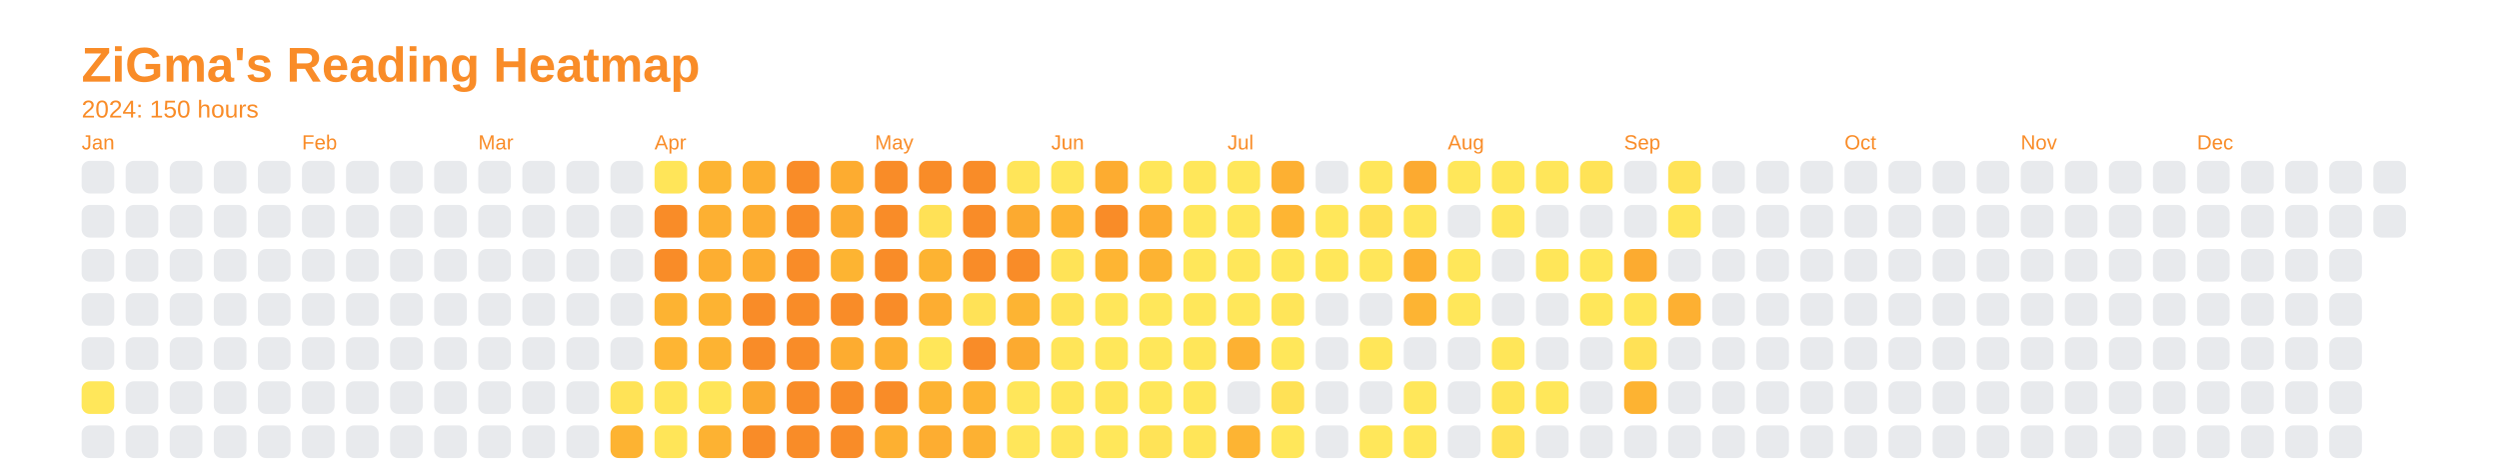
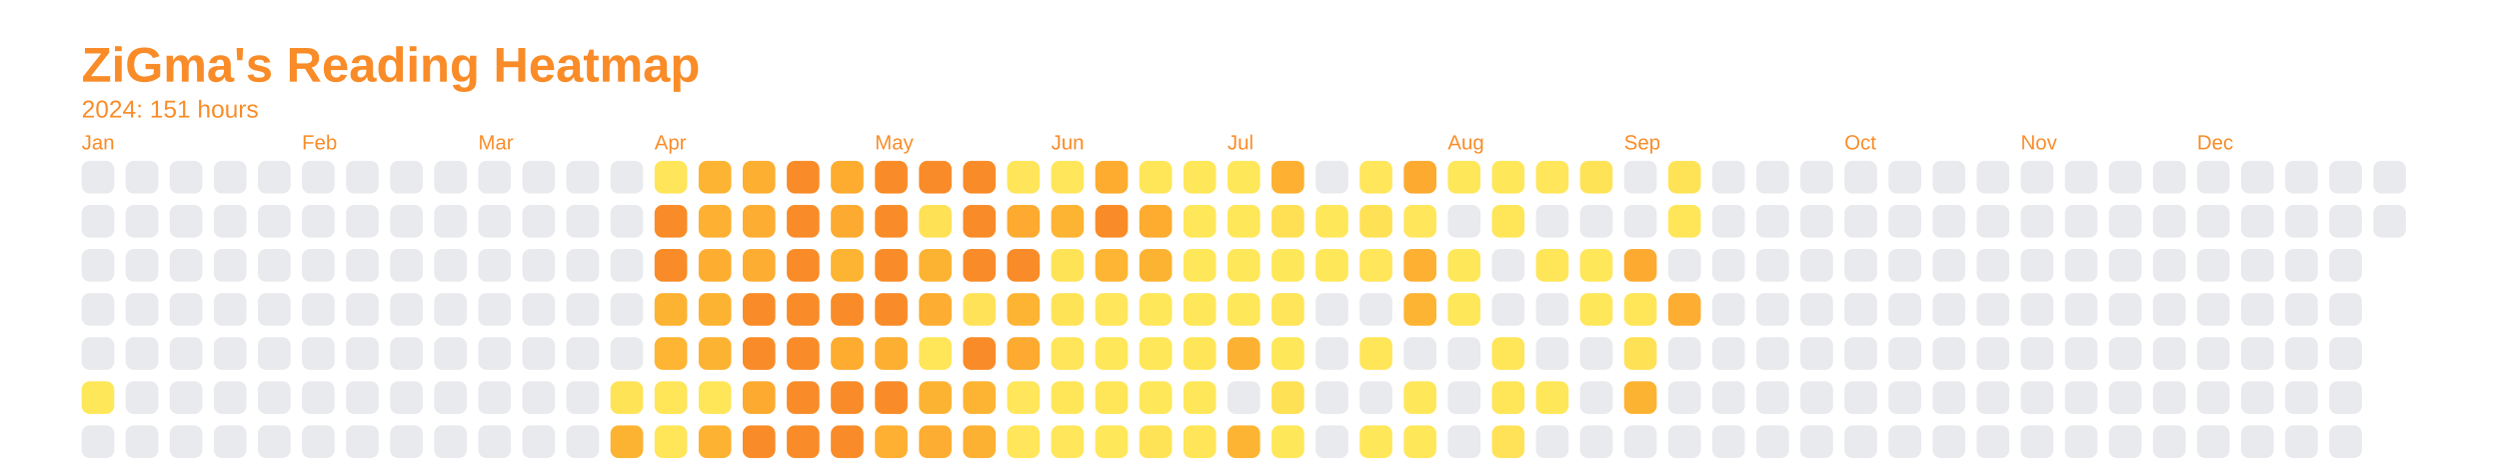
<svg xmlns="http://www.w3.org/2000/svg" baseProfile="full" height="57.5mm" version="1.1" viewBox="0,0,306.2,57.5" width="306.2mm">
  <defs />
  <rect fill="none" height="57.5" width="306.2" x="0" y="0" />
  <text fill="#f98c28" style="font-size:6px; font-family:Arial; font-weight:bold;" x="10" y="10">ZiGma's Reading Heatmap</text>
-   <text fill="#f98c28" style="font-size:3px; font-family:Arial;" x="10" y="14.4">2024: 150 hours</text>
+   <text fill="#f98c28" style="font-size:3px; font-family:Arial;" x="10" y="14.4">2024: 151 hours</text>
  <text fill="#f98c28" style="font-size:2.5px; font-family:Arial" x="10" y="18.3">Jan</text>
  <rect fill="#e8eaed" height="4" rx="1" ry="1" width="4" x="10" y="19.7" />
  <rect fill="#e8eaed" height="4" rx="1" ry="1" width="4" x="10" y="25.1" />
  <rect fill="#e8eaed" height="4" rx="1" ry="1" width="4" x="10" y="30.5" />
  <rect fill="#e8eaed" height="4" rx="1" ry="1" width="4" x="10" y="35.9" />
  <rect fill="#e8eaed" height="4" rx="1" ry="1" width="4" x="10" y="41.3" />
  <rect fill="#ffe75a" height="4" rx="1" ry="1" width="4" x="10" y="46.7" />
  <rect fill="#e8eaed" height="4" rx="1" ry="1" width="4" x="10" y="52.1" />
  <rect fill="#e8eaed" height="4" rx="1" ry="1" width="4" x="15.4" y="19.7" />
  <rect fill="#e8eaed" height="4" rx="1" ry="1" width="4" x="15.4" y="25.1" />
  <rect fill="#e8eaed" height="4" rx="1" ry="1" width="4" x="15.4" y="30.5" />
  <rect fill="#e8eaed" height="4" rx="1" ry="1" width="4" x="15.4" y="35.9" />
  <rect fill="#e8eaed" height="4" rx="1" ry="1" width="4" x="15.4" y="41.3" />
  <rect fill="#e8eaed" height="4" rx="1" ry="1" width="4" x="15.4" y="46.7" />
  <rect fill="#e8eaed" height="4" rx="1" ry="1" width="4" x="15.4" y="52.1" />
  <rect fill="#e8eaed" height="4" rx="1" ry="1" width="4" x="20.8" y="19.7" />
  <rect fill="#e8eaed" height="4" rx="1" ry="1" width="4" x="20.8" y="25.1" />
  <rect fill="#e8eaed" height="4" rx="1" ry="1" width="4" x="20.8" y="30.5" />
  <rect fill="#e8eaed" height="4" rx="1" ry="1" width="4" x="20.8" y="35.9" />
  <rect fill="#e8eaed" height="4" rx="1" ry="1" width="4" x="20.8" y="41.3" />
  <rect fill="#e8eaed" height="4" rx="1" ry="1" width="4" x="20.8" y="46.7" />
  <rect fill="#e8eaed" height="4" rx="1" ry="1" width="4" x="20.8" y="52.1" />
  <rect fill="#e8eaed" height="4" rx="1" ry="1" width="4" x="26.2" y="19.7" />
  <rect fill="#e8eaed" height="4" rx="1" ry="1" width="4" x="26.2" y="25.1" />
  <rect fill="#e8eaed" height="4" rx="1" ry="1" width="4" x="26.2" y="30.5" />
  <rect fill="#e8eaed" height="4" rx="1" ry="1" width="4" x="26.2" y="35.9" />
  <rect fill="#e8eaed" height="4" rx="1" ry="1" width="4" x="26.2" y="41.3" />
  <rect fill="#e8eaed" height="4" rx="1" ry="1" width="4" x="26.2" y="46.7" />
  <rect fill="#e8eaed" height="4" rx="1" ry="1" width="4" x="26.2" y="52.1" />
  <rect fill="#e8eaed" height="4" rx="1" ry="1" width="4" x="31.6" y="19.7" />
  <rect fill="#e8eaed" height="4" rx="1" ry="1" width="4" x="31.6" y="25.1" />
  <rect fill="#e8eaed" height="4" rx="1" ry="1" width="4" x="31.6" y="30.5" />
  <rect fill="#e8eaed" height="4" rx="1" ry="1" width="4" x="31.6" y="35.9" />
  <rect fill="#e8eaed" height="4" rx="1" ry="1" width="4" x="31.6" y="41.3" />
  <rect fill="#e8eaed" height="4" rx="1" ry="1" width="4" x="31.6" y="46.7" />
  <rect fill="#e8eaed" height="4" rx="1" ry="1" width="4" x="31.6" y="52.1" />
  <text fill="#f98c28" style="font-size:2.5px; font-family:Arial" x="37.0" y="18.3">Feb</text>
  <rect fill="#e8eaed" height="4" rx="1" ry="1" width="4" x="37.0" y="19.7" />
  <rect fill="#e8eaed" height="4" rx="1" ry="1" width="4" x="37.0" y="25.1" />
  <rect fill="#e8eaed" height="4" rx="1" ry="1" width="4" x="37.0" y="30.5" />
  <rect fill="#e8eaed" height="4" rx="1" ry="1" width="4" x="37.0" y="35.9" />
  <rect fill="#e8eaed" height="4" rx="1" ry="1" width="4" x="37.0" y="41.3" />
  <rect fill="#e8eaed" height="4" rx="1" ry="1" width="4" x="37.0" y="46.7" />
  <rect fill="#e8eaed" height="4" rx="1" ry="1" width="4" x="37.0" y="52.1" />
  <rect fill="#e8eaed" height="4" rx="1" ry="1" width="4" x="42.4" y="19.7" />
  <rect fill="#e8eaed" height="4" rx="1" ry="1" width="4" x="42.4" y="25.1" />
  <rect fill="#e8eaed" height="4" rx="1" ry="1" width="4" x="42.4" y="30.5" />
  <rect fill="#e8eaed" height="4" rx="1" ry="1" width="4" x="42.4" y="35.9" />
  <rect fill="#e8eaed" height="4" rx="1" ry="1" width="4" x="42.4" y="41.3" />
  <rect fill="#e8eaed" height="4" rx="1" ry="1" width="4" x="42.4" y="46.7" />
  <rect fill="#e8eaed" height="4" rx="1" ry="1" width="4" x="42.4" y="52.1" />
  <rect fill="#e8eaed" height="4" rx="1" ry="1" width="4" x="47.8" y="19.7" />
  <rect fill="#e8eaed" height="4" rx="1" ry="1" width="4" x="47.8" y="25.1" />
  <rect fill="#e8eaed" height="4" rx="1" ry="1" width="4" x="47.8" y="30.5" />
  <rect fill="#e8eaed" height="4" rx="1" ry="1" width="4" x="47.8" y="35.9" />
  <rect fill="#e8eaed" height="4" rx="1" ry="1" width="4" x="47.8" y="41.3" />
  <rect fill="#e8eaed" height="4" rx="1" ry="1" width="4" x="47.8" y="46.7" />
  <rect fill="#e8eaed" height="4" rx="1" ry="1" width="4" x="47.8" y="52.1" />
  <rect fill="#e8eaed" height="4" rx="1" ry="1" width="4" x="53.2" y="19.7" />
  <rect fill="#e8eaed" height="4" rx="1" ry="1" width="4" x="53.2" y="25.1" />
  <rect fill="#e8eaed" height="4" rx="1" ry="1" width="4" x="53.2" y="30.5" />
  <rect fill="#e8eaed" height="4" rx="1" ry="1" width="4" x="53.2" y="35.9" />
  <rect fill="#e8eaed" height="4" rx="1" ry="1" width="4" x="53.2" y="41.3" />
  <rect fill="#e8eaed" height="4" rx="1" ry="1" width="4" x="53.2" y="46.7" />
  <rect fill="#e8eaed" height="4" rx="1" ry="1" width="4" x="53.2" y="52.1" />
  <text fill="#f98c28" style="font-size:2.5px; font-family:Arial" x="58.6" y="18.3">Mar</text>
  <rect fill="#e8eaed" height="4" rx="1" ry="1" width="4" x="58.6" y="19.7" />
  <rect fill="#e8eaed" height="4" rx="1" ry="1" width="4" x="58.6" y="25.1" />
  <rect fill="#e8eaed" height="4" rx="1" ry="1" width="4" x="58.6" y="30.5" />
  <rect fill="#e8eaed" height="4" rx="1" ry="1" width="4" x="58.6" y="35.9" />
  <rect fill="#e8eaed" height="4" rx="1" ry="1" width="4" x="58.6" y="41.3" />
  <rect fill="#e8eaed" height="4" rx="1" ry="1" width="4" x="58.6" y="46.7" />
  <rect fill="#e8eaed" height="4" rx="1" ry="1" width="4" x="58.6" y="52.1" />
  <rect fill="#e8eaed" height="4" rx="1" ry="1" width="4" x="64" y="19.7" />
  <rect fill="#e8eaed" height="4" rx="1" ry="1" width="4" x="64" y="25.1" />
  <rect fill="#e8eaed" height="4" rx="1" ry="1" width="4" x="64" y="30.5" />
  <rect fill="#e8eaed" height="4" rx="1" ry="1" width="4" x="64" y="35.9" />
  <rect fill="#e8eaed" height="4" rx="1" ry="1" width="4" x="64" y="41.3" />
  <rect fill="#e8eaed" height="4" rx="1" ry="1" width="4" x="64" y="46.7" />
  <rect fill="#e8eaed" height="4" rx="1" ry="1" width="4" x="64" y="52.1" />
  <rect fill="#e8eaed" height="4" rx="1" ry="1" width="4" x="69.4" y="19.7" />
  <rect fill="#e8eaed" height="4" rx="1" ry="1" width="4" x="69.4" y="25.1" />
  <rect fill="#e8eaed" height="4" rx="1" ry="1" width="4" x="69.4" y="30.5" />
  <rect fill="#e8eaed" height="4" rx="1" ry="1" width="4" x="69.4" y="35.9" />
  <rect fill="#e8eaed" height="4" rx="1" ry="1" width="4" x="69.4" y="41.3" />
  <rect fill="#e8eaed" height="4" rx="1" ry="1" width="4" x="69.4" y="46.7" />
  <rect fill="#e8eaed" height="4" rx="1" ry="1" width="4" x="69.4" y="52.1" />
  <rect fill="#e8eaed" height="4" rx="1" ry="1" width="4" x="74.8" y="19.7" />
  <rect fill="#e8eaed" height="4" rx="1" ry="1" width="4" x="74.8" y="25.1" />
  <rect fill="#e8eaed" height="4" rx="1" ry="1" width="4" x="74.8" y="30.5" />
  <rect fill="#e8eaed" height="4" rx="1" ry="1" width="4" x="74.8" y="35.9" />
  <rect fill="#e8eaed" height="4" rx="1" ry="1" width="4" x="74.8" y="41.3" />
  <rect fill="#ffe357" height="4" rx="1" ry="1" width="4" x="74.8" y="46.7" />
  <rect fill="#fdb332" height="4" rx="1" ry="1" width="4" x="74.8" y="52.1" />
  <text fill="#f98c28" style="font-size:2.5px; font-family:Arial" x="80.2" y="18.3">Apr</text>
  <rect fill="#ffe559" height="4" rx="1" ry="1" width="4" x="80.2" y="19.7" />
  <rect fill="#f98c28" height="4" rx="1" ry="1" width="4" x="80.2" y="25.1" />
  <rect fill="#f98c28" height="4" rx="1" ry="1" width="4" x="80.2" y="30.5" />
  <rect fill="#fdb332" height="4" rx="1" ry="1" width="4" x="80.2" y="35.9" />
  <rect fill="#feb533" height="4" rx="1" ry="1" width="4" x="80.2" y="41.3" />
  <rect fill="#ffe558" height="4" rx="1" ry="1" width="4" x="80.2" y="46.7" />
  <rect fill="#ffe558" height="4" rx="1" ry="1" width="4" x="80.2" y="52.1" />
  <rect fill="#fdb432" height="4" rx="1" ry="1" width="4" x="85.6" y="19.7" />
  <rect fill="#fdb032" height="4" rx="1" ry="1" width="4" x="85.6" y="25.1" />
  <rect fill="#fdae31" height="4" rx="1" ry="1" width="4" x="85.6" y="30.5" />
  <rect fill="#fdb332" height="4" rx="1" ry="1" width="4" x="85.6" y="35.9" />
  <rect fill="#fdb332" height="4" rx="1" ry="1" width="4" x="85.6" y="41.3" />
  <rect fill="#ffe558" height="4" rx="1" ry="1" width="4" x="85.6" y="46.7" />
  <rect fill="#fdb232" height="4" rx="1" ry="1" width="4" x="85.6" y="52.1" />
  <rect fill="#fdaf31" height="4" rx="1" ry="1" width="4" x="91" y="19.7" />
  <rect fill="#fdad31" height="4" rx="1" ry="1" width="4" x="91" y="25.1" />
  <rect fill="#fdad31" height="4" rx="1" ry="1" width="4" x="91" y="30.5" />
  <rect fill="#f98c28" height="4" rx="1" ry="1" width="4" x="91" y="35.9" />
  <rect fill="#f98c28" height="4" rx="1" ry="1" width="4" x="91" y="41.3" />
  <rect fill="#fcaa30" height="4" rx="1" ry="1" width="4" x="91" y="46.7" />
  <rect fill="#f98c28" height="4" rx="1" ry="1" width="4" x="91" y="52.1" />
  <rect fill="#f98c28" height="4" rx="1" ry="1" width="4" x="96.4" y="19.7" />
  <rect fill="#f98c28" height="4" rx="1" ry="1" width="4" x="96.4" y="25.1" />
  <rect fill="#f98c28" height="4" rx="1" ry="1" width="4" x="96.4" y="30.5" />
  <rect fill="#f98c28" height="4" rx="1" ry="1" width="4" x="96.4" y="35.9" />
  <rect fill="#f98c28" height="4" rx="1" ry="1" width="4" x="96.4" y="41.3" />
  <rect fill="#f98c28" height="4" rx="1" ry="1" width="4" x="96.4" y="46.7" />
  <rect fill="#f98c28" height="4" rx="1" ry="1" width="4" x="96.4" y="52.1" />
  <rect fill="#fdac30" height="4" rx="1" ry="1" width="4" x="101.8" y="19.7" />
  <rect fill="#fcab30" height="4" rx="1" ry="1" width="4" x="101.8" y="25.1" />
  <rect fill="#fdb432" height="4" rx="1" ry="1" width="4" x="101.8" y="30.5" />
  <rect fill="#f98c28" height="4" rx="1" ry="1" width="4" x="101.8" y="35.9" />
  <rect fill="#fdac30" height="4" rx="1" ry="1" width="4" x="101.8" y="41.3" />
  <rect fill="#f98c28" height="4" rx="1" ry="1" width="4" x="101.8" y="46.7" />
  <rect fill="#f98c28" height="4" rx="1" ry="1" width="4" x="101.8" y="52.1" />
  <text fill="#f98c28" style="font-size:2.5px; font-family:Arial" x="107.2" y="18.3">May</text>
  <rect fill="#f98c28" height="4" rx="1" ry="1" width="4" x="107.2" y="19.7" />
  <rect fill="#f98c28" height="4" rx="1" ry="1" width="4" x="107.2" y="25.1" />
  <rect fill="#f98c28" height="4" rx="1" ry="1" width="4" x="107.2" y="30.5" />
  <rect fill="#f98c28" height="4" rx="1" ry="1" width="4" x="107.2" y="35.9" />
  <rect fill="#fdaf31" height="4" rx="1" ry="1" width="4" x="107.2" y="41.3" />
  <rect fill="#f98c28" height="4" rx="1" ry="1" width="4" x="107.2" y="46.7" />
  <rect fill="#fdb031" height="4" rx="1" ry="1" width="4" x="107.2" y="52.1" />
  <rect fill="#f98c28" height="4" rx="1" ry="1" width="4" x="112.6" y="19.7" />
  <rect fill="#ffe156" height="4" rx="1" ry="1" width="4" x="112.6" y="25.1" />
  <rect fill="#fdb332" height="4" rx="1" ry="1" width="4" x="112.6" y="30.5" />
  <rect fill="#fdad31" height="4" rx="1" ry="1" width="4" x="112.6" y="35.9" />
  <rect fill="#ffe659" height="4" rx="1" ry="1" width="4" x="112.6" y="41.3" />
  <rect fill="#fdb332" height="4" rx="1" ry="1" width="4" x="112.6" y="46.7" />
  <rect fill="#fdad31" height="4" rx="1" ry="1" width="4" x="112.6" y="52.1" />
  <rect fill="#f98c28" height="4" rx="1" ry="1" width="4" x="118" y="19.7" />
  <rect fill="#f98c28" height="4" rx="1" ry="1" width="4" x="118" y="25.1" />
  <rect fill="#f98c28" height="4" rx="1" ry="1" width="4" x="118" y="30.5" />
  <rect fill="#ffe257" height="4" rx="1" ry="1" width="4" x="118" y="35.9" />
  <rect fill="#f98c28" height="4" rx="1" ry="1" width="4" x="118" y="41.3" />
  <rect fill="#feb433" height="4" rx="1" ry="1" width="4" x="118" y="46.7" />
  <rect fill="#fdb132" height="4" rx="1" ry="1" width="4" x="118" y="52.1" />
  <rect fill="#ffe559" height="4" rx="1" ry="1" width="4" x="123.4" y="19.7" />
  <rect fill="#fcaa30" height="4" rx="1" ry="1" width="4" x="123.4" y="25.1" />
  <rect fill="#f98c28" height="4" rx="1" ry="1" width="4" x="123.4" y="30.5" />
  <rect fill="#fdb433" height="4" rx="1" ry="1" width="4" x="123.4" y="35.9" />
  <rect fill="#fcaa30" height="4" rx="1" ry="1" width="4" x="123.4" y="41.3" />
  <rect fill="#ffe65a" height="4" rx="1" ry="1" width="4" x="123.4" y="46.7" />
  <rect fill="#ffe65a" height="4" rx="1" ry="1" width="4" x="123.4" y="52.1" />
  <text fill="#f98c28" style="font-size:2.5px; font-family:Arial" x="128.8" y="18.3">Jun</text>
  <rect fill="#ffe65a" height="4" rx="1" ry="1" width="4" x="128.8" y="19.7" />
  <rect fill="#feb433" height="4" rx="1" ry="1" width="4" x="128.8" y="25.1" />
  <rect fill="#ffe357" height="4" rx="1" ry="1" width="4" x="128.8" y="30.5" />
  <rect fill="#ffe357" height="4" rx="1" ry="1" width="4" x="128.8" y="35.9" />
  <rect fill="#ffe559" height="4" rx="1" ry="1" width="4" x="128.8" y="41.3" />
  <rect fill="#ffe659" height="4" rx="1" ry="1" width="4" x="128.8" y="46.7" />
  <rect fill="#ffe65a" height="4" rx="1" ry="1" width="4" x="128.8" y="52.1" />
  <rect fill="#fdac30" height="4" rx="1" ry="1" width="4" x="134.2" y="19.7" />
  <rect fill="#f98c28" height="4" rx="1" ry="1" width="4" x="134.2" y="25.1" />
  <rect fill="#feb533" height="4" rx="1" ry="1" width="4" x="134.2" y="30.5" />
  <rect fill="#ffe65a" height="4" rx="1" ry="1" width="4" x="134.2" y="35.9" />
  <rect fill="#ffe75a" height="4" rx="1" ry="1" width="4" x="134.2" y="41.3" />
  <rect fill="#ffe558" height="4" rx="1" ry="1" width="4" x="134.2" y="46.7" />
  <rect fill="#ffe75a" height="4" rx="1" ry="1" width="4" x="134.2" y="52.1" />
  <rect fill="#ffe659" height="4" rx="1" ry="1" width="4" x="139.6" y="19.7" />
  <rect fill="#fdac30" height="4" rx="1" ry="1" width="4" x="139.6" y="25.1" />
  <rect fill="#fdb332" height="4" rx="1" ry="1" width="4" x="139.6" y="30.5" />
  <rect fill="#ffe75a" height="4" rx="1" ry="1" width="4" x="139.6" y="35.9" />
  <rect fill="#ffe75a" height="4" rx="1" ry="1" width="4" x="139.6" y="41.3" />
  <rect fill="#ffe75a" height="4" rx="1" ry="1" width="4" x="139.6" y="46.7" />
  <rect fill="#ffe357" height="4" rx="1" ry="1" width="4" x="139.6" y="52.1" />
  <rect fill="#ffe75a" height="4" rx="1" ry="1" width="4" x="145" y="19.7" />
  <rect fill="#ffe75a" height="4" rx="1" ry="1" width="4" x="145" y="25.1" />
  <rect fill="#ffe75a" height="4" rx="1" ry="1" width="4" x="145" y="30.5" />
  <rect fill="#ffe75a" height="4" rx="1" ry="1" width="4" x="145" y="35.9" />
  <rect fill="#ffe659" height="4" rx="1" ry="1" width="4" x="145" y="41.3" />
  <rect fill="#ffe75a" height="4" rx="1" ry="1" width="4" x="145" y="46.7" />
  <rect fill="#ffe558" height="4" rx="1" ry="1" width="4" x="145" y="52.1" />
  <text fill="#f98c28" style="font-size:2.5px; font-family:Arial" x="150.4" y="18.3">Jul</text>
  <rect fill="#ffe75a" height="4" rx="1" ry="1" width="4" x="150.4" y="19.7" />
  <rect fill="#ffe75a" height="4" rx="1" ry="1" width="4" x="150.4" y="25.1" />
  <rect fill="#ffe75a" height="4" rx="1" ry="1" width="4" x="150.4" y="30.5" />
  <rect fill="#ffe75a" height="4" rx="1" ry="1" width="4" x="150.4" y="35.9" />
  <rect fill="#fdb132" height="4" rx="1" ry="1" width="4" x="150.4" y="41.3" />
  <rect fill="#e8eaed" height="4" rx="1" ry="1" width="4" x="150.4" y="46.7" />
  <rect fill="#fdb433" height="4" rx="1" ry="1" width="4" x="150.4" y="52.1" />
  <rect fill="#fdb032" height="4" rx="1" ry="1" width="4" x="155.8" y="19.7" />
-   <rect fill="#feb533" height="4" rx="1" ry="1" width="4" x="155.8" y="25.1" />
+   <rect fill="#ffe055" height="4" rx="1" ry="1" width="4" x="155.8" y="25.1" />
  <rect fill="#ffe75a" height="4" rx="1" ry="1" width="4" x="155.8" y="30.5" />
  <rect fill="#ffe559" height="4" rx="1" ry="1" width="4" x="155.8" y="35.9" />
  <rect fill="#ffe75a" height="4" rx="1" ry="1" width="4" x="155.8" y="41.3" />
  <rect fill="#ffe156" height="4" rx="1" ry="1" width="4" x="155.8" y="46.7" />
  <rect fill="#ffe75a" height="4" rx="1" ry="1" width="4" x="155.8" y="52.1" />
  <rect fill="#e8eaed" height="4" rx="1" ry="1" width="4" x="161.2" y="19.7" />
  <rect fill="#ffe75a" height="4" rx="1" ry="1" width="4" x="161.2" y="25.1" />
  <rect fill="#ffe75a" height="4" rx="1" ry="1" width="4" x="161.2" y="30.5" />
  <rect fill="#e8eaed" height="4" rx="1" ry="1" width="4" x="161.2" y="35.9" />
  <rect fill="#e8eaed" height="4" rx="1" ry="1" width="4" x="161.2" y="41.3" />
  <rect fill="#e8eaed" height="4" rx="1" ry="1" width="4" x="161.2" y="46.7" />
  <rect fill="#e8eaed" height="4" rx="1" ry="1" width="4" x="161.2" y="52.1" />
  <rect fill="#ffe65a" height="4" rx="1" ry="1" width="4" x="166.6" y="19.7" />
  <rect fill="#ffe156" height="4" rx="1" ry="1" width="4" x="166.6" y="25.1" />
  <rect fill="#ffe65a" height="4" rx="1" ry="1" width="4" x="166.6" y="30.5" />
  <rect fill="#e8eaed" height="4" rx="1" ry="1" width="4" x="166.6" y="35.9" />
  <rect fill="#ffe659" height="4" rx="1" ry="1" width="4" x="166.6" y="41.3" />
  <rect fill="#e8eaed" height="4" rx="1" ry="1" width="4" x="166.6" y="46.7" />
  <rect fill="#ffe75a" height="4" rx="1" ry="1" width="4" x="166.6" y="52.1" />
  <rect fill="#fcaa30" height="4" rx="1" ry="1" width="4" x="172" y="19.7" />
  <rect fill="#ffe65a" height="4" rx="1" ry="1" width="4" x="172" y="25.1" />
  <rect fill="#fdb031" height="4" rx="1" ry="1" width="4" x="172" y="30.5" />
  <rect fill="#fdb433" height="4" rx="1" ry="1" width="4" x="172" y="35.9" />
  <rect fill="#e8eaed" height="4" rx="1" ry="1" width="4" x="172" y="41.3" />
  <rect fill="#ffe75a" height="4" rx="1" ry="1" width="4" x="172" y="46.7" />
  <rect fill="#ffe75a" height="4" rx="1" ry="1" width="4" x="172" y="52.1" />
  <text fill="#f98c28" style="font-size:2.5px; font-family:Arial" x="177.4" y="18.3">Aug</text>
  <rect fill="#ffe75a" height="4" rx="1" ry="1" width="4" x="177.4" y="19.7" />
  <rect fill="#e8eaed" height="4" rx="1" ry="1" width="4" x="177.4" y="25.1" />
  <rect fill="#ffe75a" height="4" rx="1" ry="1" width="4" x="177.4" y="30.5" />
  <rect fill="#ffe75a" height="4" rx="1" ry="1" width="4" x="177.4" y="35.9" />
  <rect fill="#e8eaed" height="4" rx="1" ry="1" width="4" x="177.4" y="41.3" />
  <rect fill="#e8eaed" height="4" rx="1" ry="1" width="4" x="177.4" y="46.7" />
  <rect fill="#e8eaed" height="4" rx="1" ry="1" width="4" x="177.4" y="52.1" />
  <rect fill="#ffe75a" height="4" rx="1" ry="1" width="4" x="182.8" y="19.7" />
  <rect fill="#ffe659" height="4" rx="1" ry="1" width="4" x="182.8" y="25.1" />
  <rect fill="#e8eaed" height="4" rx="1" ry="1" width="4" x="182.8" y="30.5" />
  <rect fill="#e8eaed" height="4" rx="1" ry="1" width="4" x="182.8" y="35.9" />
  <rect fill="#ffe659" height="4" rx="1" ry="1" width="4" x="182.8" y="41.3" />
  <rect fill="#ffe558" height="4" rx="1" ry="1" width="4" x="182.8" y="46.7" />
  <rect fill="#ffe257" height="4" rx="1" ry="1" width="4" x="182.8" y="52.1" />
  <rect fill="#ffe65a" height="4" rx="1" ry="1" width="4" x="188.2" y="19.7" />
  <rect fill="#e8eaed" height="4" rx="1" ry="1" width="4" x="188.2" y="25.1" />
  <rect fill="#ffe659" height="4" rx="1" ry="1" width="4" x="188.2" y="30.5" />
  <rect fill="#e8eaed" height="4" rx="1" ry="1" width="4" x="188.2" y="35.9" />
  <rect fill="#e8eaed" height="4" rx="1" ry="1" width="4" x="188.2" y="41.3" />
  <rect fill="#ffe75a" height="4" rx="1" ry="1" width="4" x="188.2" y="46.7" />
  <rect fill="#e8eaed" height="4" rx="1" ry="1" width="4" x="188.2" y="52.1" />
  <rect fill="#ffe357" height="4" rx="1" ry="1" width="4" x="193.6" y="19.7" />
  <rect fill="#e8eaed" height="4" rx="1" ry="1" width="4" x="193.6" y="25.1" />
  <rect fill="#ffe75a" height="4" rx="1" ry="1" width="4" x="193.6" y="30.5" />
  <rect fill="#ffe75a" height="4" rx="1" ry="1" width="4" x="193.6" y="35.9" />
  <rect fill="#e8eaed" height="4" rx="1" ry="1" width="4" x="193.6" y="41.3" />
  <rect fill="#e8eaed" height="4" rx="1" ry="1" width="4" x="193.6" y="46.7" />
  <rect fill="#e8eaed" height="4" rx="1" ry="1" width="4" x="193.6" y="52.1" />
  <text fill="#f98c28" style="font-size:2.5px; font-family:Arial" x="199" y="18.3">Sep</text>
  <rect fill="#e8eaed" height="4" rx="1" ry="1" width="4" x="199" y="19.7" />
  <rect fill="#e8eaed" height="4" rx="1" ry="1" width="4" x="199" y="25.1" />
  <rect fill="#fcab30" height="4" rx="1" ry="1" width="4" x="199" y="30.5" />
  <rect fill="#ffe659" height="4" rx="1" ry="1" width="4" x="199" y="35.9" />
  <rect fill="#ffe156" height="4" rx="1" ry="1" width="4" x="199" y="41.3" />
  <rect fill="#fdb332" height="4" rx="1" ry="1" width="4" x="199" y="46.7" />
  <rect fill="#e8eaed" height="4" rx="1" ry="1" width="4" x="199" y="52.1" />
  <rect fill="#ffe357" height="4" rx="1" ry="1" width="4" x="204.4" y="19.7" />
  <rect fill="#ffe659" height="4" rx="1" ry="1" width="4" x="204.4" y="25.1" />
  <rect fill="#e8eaed" height="4" rx="1" ry="1" width="4" x="204.4" y="30.5" />
-   <rect fill="#fdb032" height="4" rx="1" ry="1" width="4" x="204.4" y="35.9" />
+   <rect fill="#fdad31" height="4" rx="1" ry="1" width="4" x="204.4" y="35.9" />
  <rect fill="#e8eaed" height="4" rx="1" ry="1" width="4" x="204.4" y="41.3" />
  <rect fill="#e8eaed" height="4" rx="1" ry="1" width="4" x="204.4" y="46.7" />
  <rect fill="#e8eaed" height="4" rx="1" ry="1" width="4" x="204.4" y="52.1" />
  <rect fill="#e8eaed" height="4" rx="1" ry="1" width="4" x="209.8" y="19.7" />
  <rect fill="#e8eaed" height="4" rx="1" ry="1" width="4" x="209.8" y="25.1" />
  <rect fill="#e8eaed" height="4" rx="1" ry="1" width="4" x="209.8" y="30.5" />
  <rect fill="#e8eaed" height="4" rx="1" ry="1" width="4" x="209.8" y="35.9" />
  <rect fill="#e8eaed" height="4" rx="1" ry="1" width="4" x="209.8" y="41.3" />
  <rect fill="#e8eaed" height="4" rx="1" ry="1" width="4" x="209.8" y="46.7" />
  <rect fill="#e8eaed" height="4" rx="1" ry="1" width="4" x="209.8" y="52.1" />
  <rect fill="#e8eaed" height="4" rx="1" ry="1" width="4" x="215.2" y="19.7" />
  <rect fill="#e8eaed" height="4" rx="1" ry="1" width="4" x="215.2" y="25.1" />
  <rect fill="#e8eaed" height="4" rx="1" ry="1" width="4" x="215.2" y="30.5" />
  <rect fill="#e8eaed" height="4" rx="1" ry="1" width="4" x="215.2" y="35.9" />
  <rect fill="#e8eaed" height="4" rx="1" ry="1" width="4" x="215.2" y="41.3" />
  <rect fill="#e8eaed" height="4" rx="1" ry="1" width="4" x="215.2" y="46.7" />
  <rect fill="#e8eaed" height="4" rx="1" ry="1" width="4" x="215.2" y="52.1" />
  <rect fill="#e8eaed" height="4" rx="1" ry="1" width="4" x="220.6" y="19.7" />
  <rect fill="#e8eaed" height="4" rx="1" ry="1" width="4" x="220.6" y="25.1" />
  <rect fill="#e8eaed" height="4" rx="1" ry="1" width="4" x="220.6" y="30.5" />
  <rect fill="#e8eaed" height="4" rx="1" ry="1" width="4" x="220.6" y="35.9" />
  <rect fill="#e8eaed" height="4" rx="1" ry="1" width="4" x="220.6" y="41.3" />
  <rect fill="#e8eaed" height="4" rx="1" ry="1" width="4" x="220.6" y="46.7" />
  <rect fill="#e8eaed" height="4" rx="1" ry="1" width="4" x="220.6" y="52.1" />
  <text fill="#f98c28" style="font-size:2.5px; font-family:Arial" x="226" y="18.3">Oct</text>
  <rect fill="#e8eaed" height="4" rx="1" ry="1" width="4" x="226" y="19.7" />
  <rect fill="#e8eaed" height="4" rx="1" ry="1" width="4" x="226" y="25.1" />
  <rect fill="#e8eaed" height="4" rx="1" ry="1" width="4" x="226" y="30.5" />
  <rect fill="#e8eaed" height="4" rx="1" ry="1" width="4" x="226" y="35.9" />
  <rect fill="#e8eaed" height="4" rx="1" ry="1" width="4" x="226" y="41.3" />
  <rect fill="#e8eaed" height="4" rx="1" ry="1" width="4" x="226" y="46.7" />
  <rect fill="#e8eaed" height="4" rx="1" ry="1" width="4" x="226" y="52.1" />
  <rect fill="#e8eaed" height="4" rx="1" ry="1" width="4" x="231.4" y="19.7" />
  <rect fill="#e8eaed" height="4" rx="1" ry="1" width="4" x="231.4" y="25.1" />
  <rect fill="#e8eaed" height="4" rx="1" ry="1" width="4" x="231.4" y="30.5" />
  <rect fill="#e8eaed" height="4" rx="1" ry="1" width="4" x="231.4" y="35.9" />
  <rect fill="#e8eaed" height="4" rx="1" ry="1" width="4" x="231.4" y="41.3" />
  <rect fill="#e8eaed" height="4" rx="1" ry="1" width="4" x="231.4" y="46.7" />
  <rect fill="#e8eaed" height="4" rx="1" ry="1" width="4" x="231.4" y="52.1" />
  <rect fill="#e8eaed" height="4" rx="1" ry="1" width="4" x="236.8" y="19.7" />
  <rect fill="#e8eaed" height="4" rx="1" ry="1" width="4" x="236.8" y="25.1" />
  <rect fill="#e8eaed" height="4" rx="1" ry="1" width="4" x="236.8" y="30.5" />
  <rect fill="#e8eaed" height="4" rx="1" ry="1" width="4" x="236.8" y="35.9" />
  <rect fill="#e8eaed" height="4" rx="1" ry="1" width="4" x="236.8" y="41.3" />
  <rect fill="#e8eaed" height="4" rx="1" ry="1" width="4" x="236.8" y="46.7" />
  <rect fill="#e8eaed" height="4" rx="1" ry="1" width="4" x="236.8" y="52.1" />
  <rect fill="#e8eaed" height="4" rx="1" ry="1" width="4" x="242.2" y="19.7" />
  <rect fill="#e8eaed" height="4" rx="1" ry="1" width="4" x="242.2" y="25.1" />
  <rect fill="#e8eaed" height="4" rx="1" ry="1" width="4" x="242.2" y="30.5" />
  <rect fill="#e8eaed" height="4" rx="1" ry="1" width="4" x="242.2" y="35.9" />
  <rect fill="#e8eaed" height="4" rx="1" ry="1" width="4" x="242.2" y="41.3" />
  <rect fill="#e8eaed" height="4" rx="1" ry="1" width="4" x="242.2" y="46.7" />
  <rect fill="#e8eaed" height="4" rx="1" ry="1" width="4" x="242.2" y="52.1" />
  <text fill="#f98c28" style="font-size:2.5px; font-family:Arial" x="247.6" y="18.3">Nov</text>
  <rect fill="#e8eaed" height="4" rx="1" ry="1" width="4" x="247.6" y="19.7" />
  <rect fill="#e8eaed" height="4" rx="1" ry="1" width="4" x="247.6" y="25.1" />
  <rect fill="#e8eaed" height="4" rx="1" ry="1" width="4" x="247.6" y="30.5" />
  <rect fill="#e8eaed" height="4" rx="1" ry="1" width="4" x="247.6" y="35.9" />
  <rect fill="#e8eaed" height="4" rx="1" ry="1" width="4" x="247.6" y="41.3" />
  <rect fill="#e8eaed" height="4" rx="1" ry="1" width="4" x="247.6" y="46.7" />
  <rect fill="#e8eaed" height="4" rx="1" ry="1" width="4" x="247.6" y="52.1" />
  <rect fill="#e8eaed" height="4" rx="1" ry="1" width="4" x="253" y="19.7" />
  <rect fill="#e8eaed" height="4" rx="1" ry="1" width="4" x="253" y="25.1" />
  <rect fill="#e8eaed" height="4" rx="1" ry="1" width="4" x="253" y="30.5" />
  <rect fill="#e8eaed" height="4" rx="1" ry="1" width="4" x="253" y="35.9" />
  <rect fill="#e8eaed" height="4" rx="1" ry="1" width="4" x="253" y="41.3" />
  <rect fill="#e8eaed" height="4" rx="1" ry="1" width="4" x="253" y="46.7" />
  <rect fill="#e8eaed" height="4" rx="1" ry="1" width="4" x="253" y="52.1" />
  <rect fill="#e8eaed" height="4" rx="1" ry="1" width="4" x="258.4" y="19.7" />
  <rect fill="#e8eaed" height="4" rx="1" ry="1" width="4" x="258.4" y="25.1" />
  <rect fill="#e8eaed" height="4" rx="1" ry="1" width="4" x="258.4" y="30.5" />
  <rect fill="#e8eaed" height="4" rx="1" ry="1" width="4" x="258.4" y="35.9" />
  <rect fill="#e8eaed" height="4" rx="1" ry="1" width="4" x="258.4" y="41.3" />
  <rect fill="#e8eaed" height="4" rx="1" ry="1" width="4" x="258.4" y="46.7" />
  <rect fill="#e8eaed" height="4" rx="1" ry="1" width="4" x="258.4" y="52.1" />
  <rect fill="#e8eaed" height="4" rx="1" ry="1" width="4" x="263.8" y="19.7" />
  <rect fill="#e8eaed" height="4" rx="1" ry="1" width="4" x="263.8" y="25.1" />
  <rect fill="#e8eaed" height="4" rx="1" ry="1" width="4" x="263.8" y="30.5" />
  <rect fill="#e8eaed" height="4" rx="1" ry="1" width="4" x="263.8" y="35.9" />
  <rect fill="#e8eaed" height="4" rx="1" ry="1" width="4" x="263.8" y="41.3" />
  <rect fill="#e8eaed" height="4" rx="1" ry="1" width="4" x="263.8" y="46.7" />
  <rect fill="#e8eaed" height="4" rx="1" ry="1" width="4" x="263.8" y="52.1" />
  <text fill="#f98c28" style="font-size:2.5px; font-family:Arial" x="269.2" y="18.3">Dec</text>
  <rect fill="#e8eaed" height="4" rx="1" ry="1" width="4" x="269.2" y="19.7" />
  <rect fill="#e8eaed" height="4" rx="1" ry="1" width="4" x="269.2" y="25.1" />
  <rect fill="#e8eaed" height="4" rx="1" ry="1" width="4" x="269.2" y="30.5" />
  <rect fill="#e8eaed" height="4" rx="1" ry="1" width="4" x="269.2" y="35.9" />
  <rect fill="#e8eaed" height="4" rx="1" ry="1" width="4" x="269.2" y="41.3" />
  <rect fill="#e8eaed" height="4" rx="1" ry="1" width="4" x="269.2" y="46.7" />
  <rect fill="#e8eaed" height="4" rx="1" ry="1" width="4" x="269.2" y="52.1" />
  <rect fill="#e8eaed" height="4" rx="1" ry="1" width="4" x="274.6" y="19.7" />
  <rect fill="#e8eaed" height="4" rx="1" ry="1" width="4" x="274.6" y="25.1" />
  <rect fill="#e8eaed" height="4" rx="1" ry="1" width="4" x="274.6" y="30.5" />
  <rect fill="#e8eaed" height="4" rx="1" ry="1" width="4" x="274.6" y="35.9" />
  <rect fill="#e8eaed" height="4" rx="1" ry="1" width="4" x="274.6" y="41.3" />
  <rect fill="#e8eaed" height="4" rx="1" ry="1" width="4" x="274.6" y="46.7" />
  <rect fill="#e8eaed" height="4" rx="1" ry="1" width="4" x="274.6" y="52.1" />
  <rect fill="#e8eaed" height="4" rx="1" ry="1" width="4" x="280" y="19.7" />
  <rect fill="#e8eaed" height="4" rx="1" ry="1" width="4" x="280" y="25.1" />
  <rect fill="#e8eaed" height="4" rx="1" ry="1" width="4" x="280" y="30.5" />
  <rect fill="#e8eaed" height="4" rx="1" ry="1" width="4" x="280" y="35.9" />
  <rect fill="#e8eaed" height="4" rx="1" ry="1" width="4" x="280" y="41.3" />
  <rect fill="#e8eaed" height="4" rx="1" ry="1" width="4" x="280" y="46.7" />
  <rect fill="#e8eaed" height="4" rx="1" ry="1" width="4" x="280" y="52.1" />
  <rect fill="#e8eaed" height="4" rx="1" ry="1" width="4" x="285.4" y="19.7" />
  <rect fill="#e8eaed" height="4" rx="1" ry="1" width="4" x="285.4" y="25.1" />
  <rect fill="#e8eaed" height="4" rx="1" ry="1" width="4" x="285.4" y="30.5" />
  <rect fill="#e8eaed" height="4" rx="1" ry="1" width="4" x="285.4" y="35.9" />
  <rect fill="#e8eaed" height="4" rx="1" ry="1" width="4" x="285.4" y="41.3" />
  <rect fill="#e8eaed" height="4" rx="1" ry="1" width="4" x="285.4" y="46.7" />
  <rect fill="#e8eaed" height="4" rx="1" ry="1" width="4" x="285.4" y="52.1" />
  <rect fill="#e8eaed" height="4" rx="1" ry="1" width="4" x="290.8" y="19.7" />
  <rect fill="#e8eaed" height="4" rx="1" ry="1" width="4" x="290.8" y="25.1" />
</svg>
